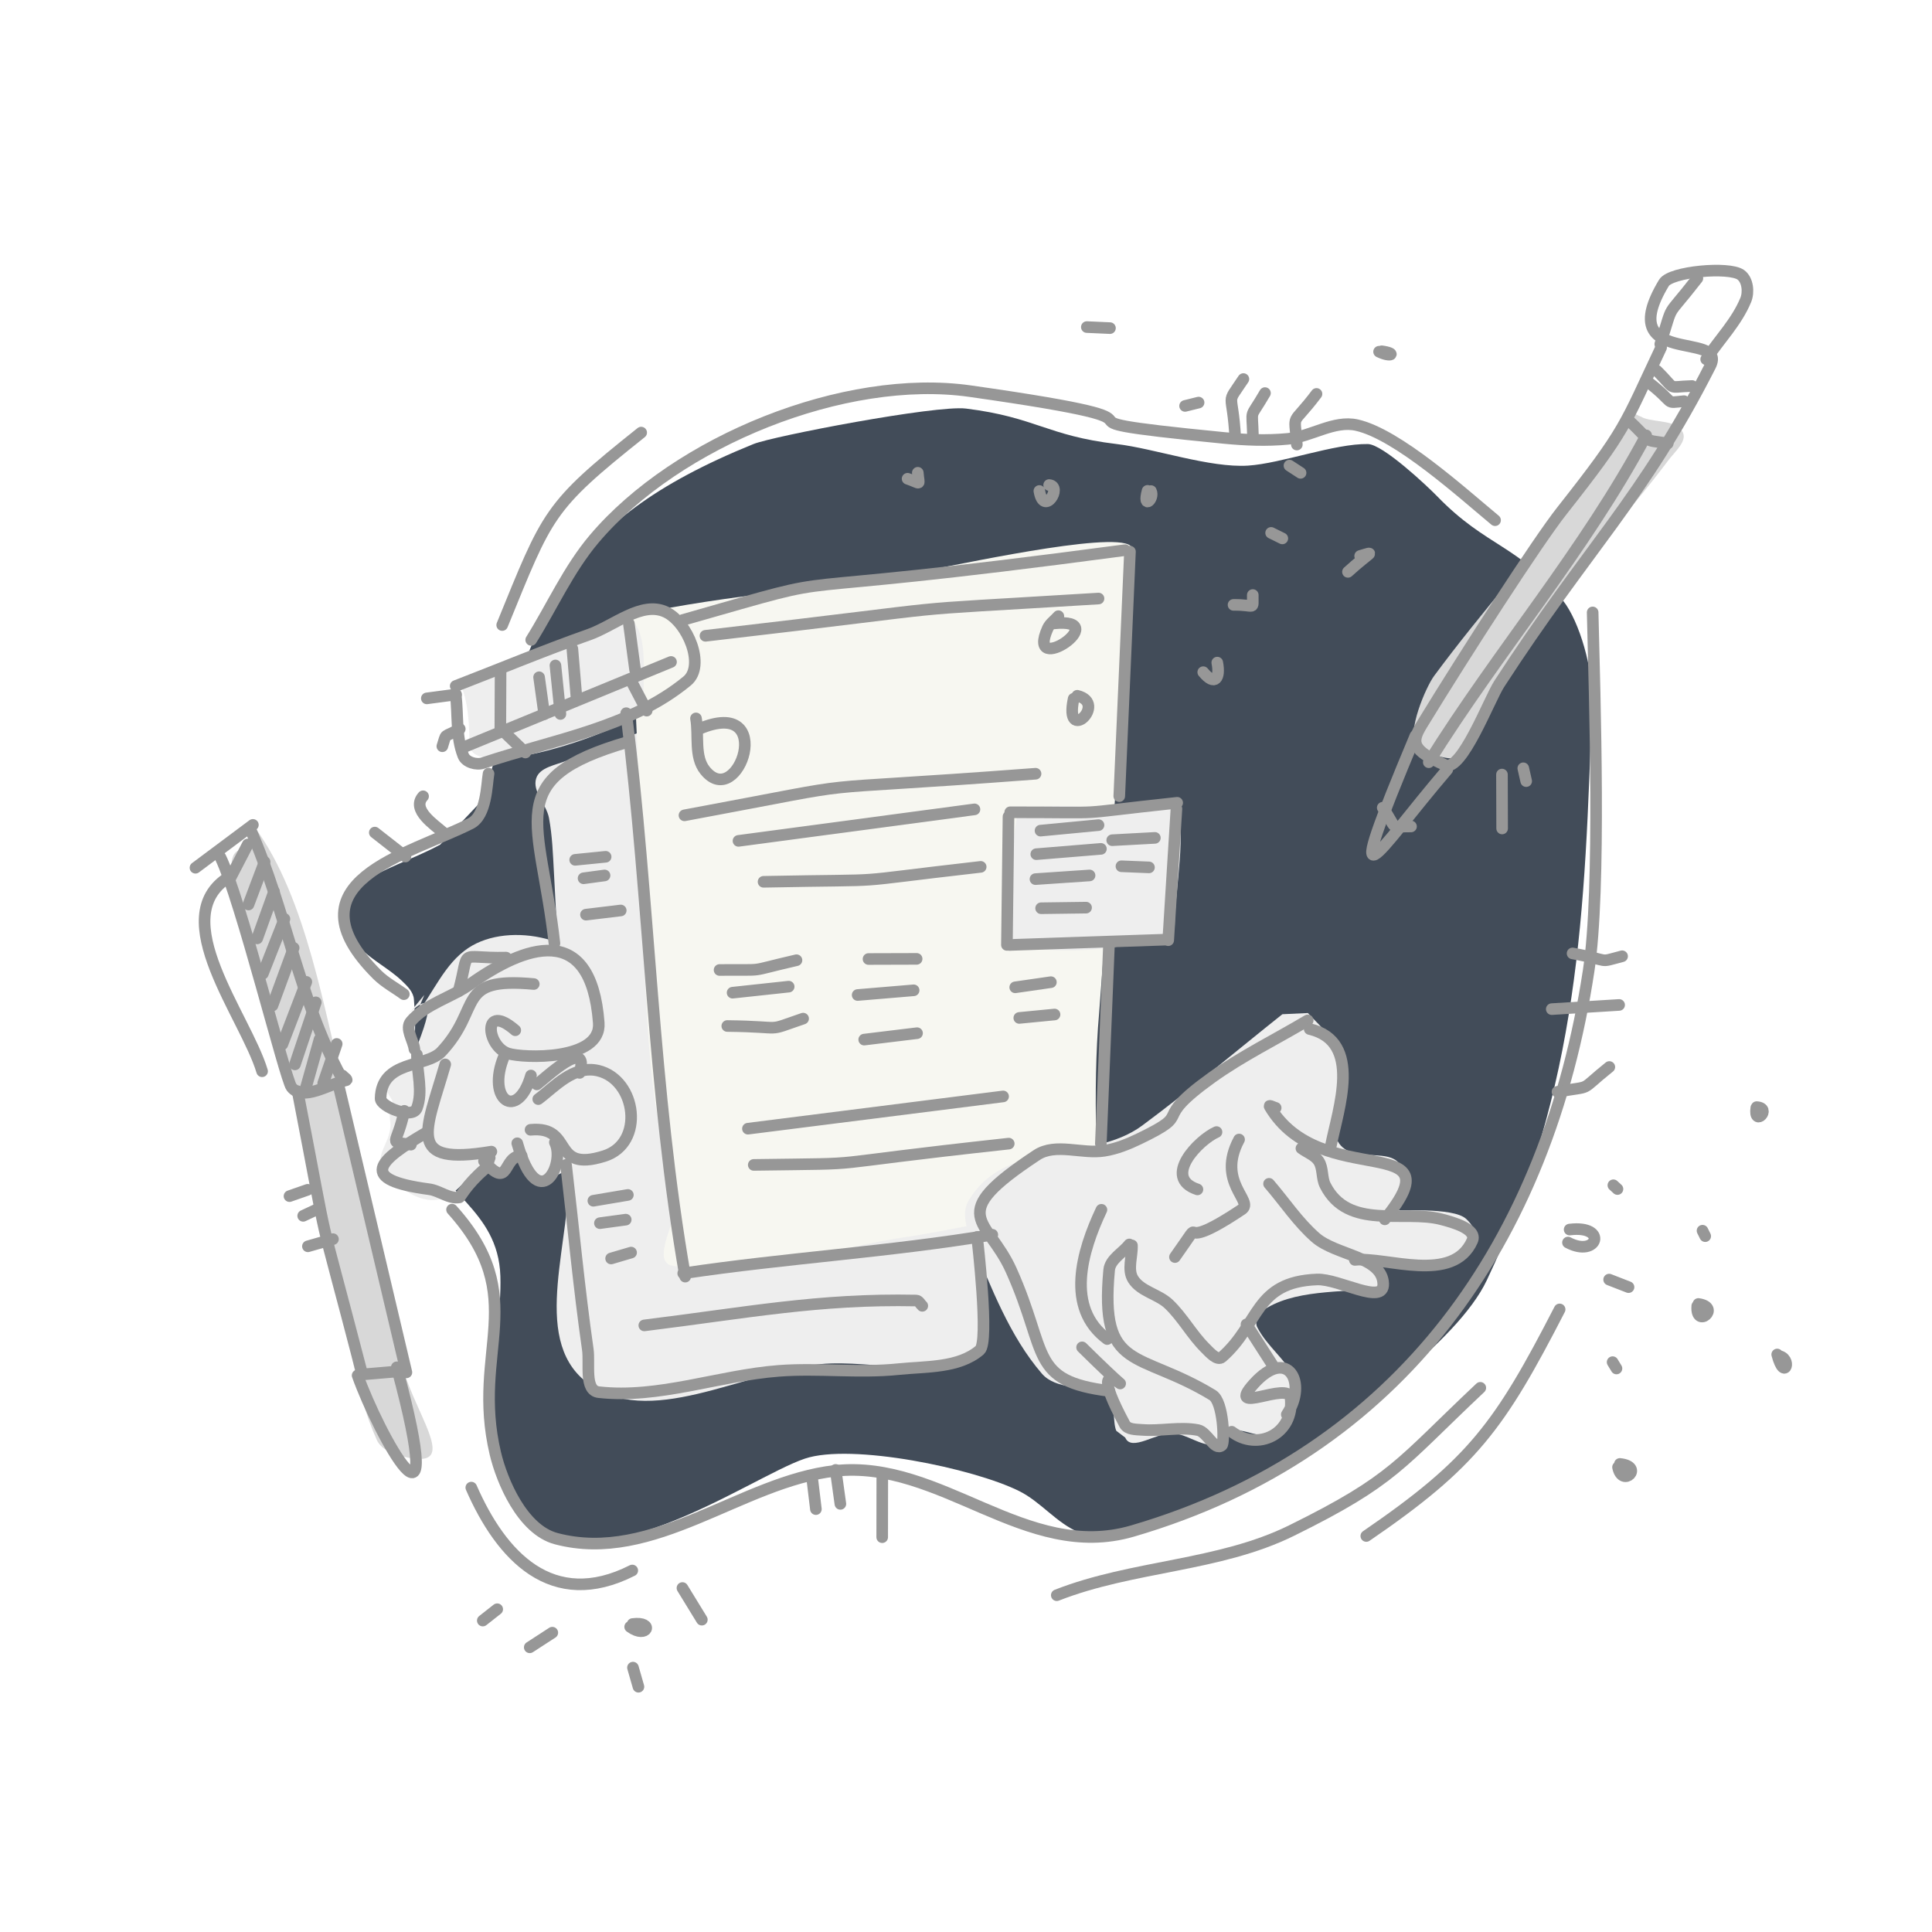
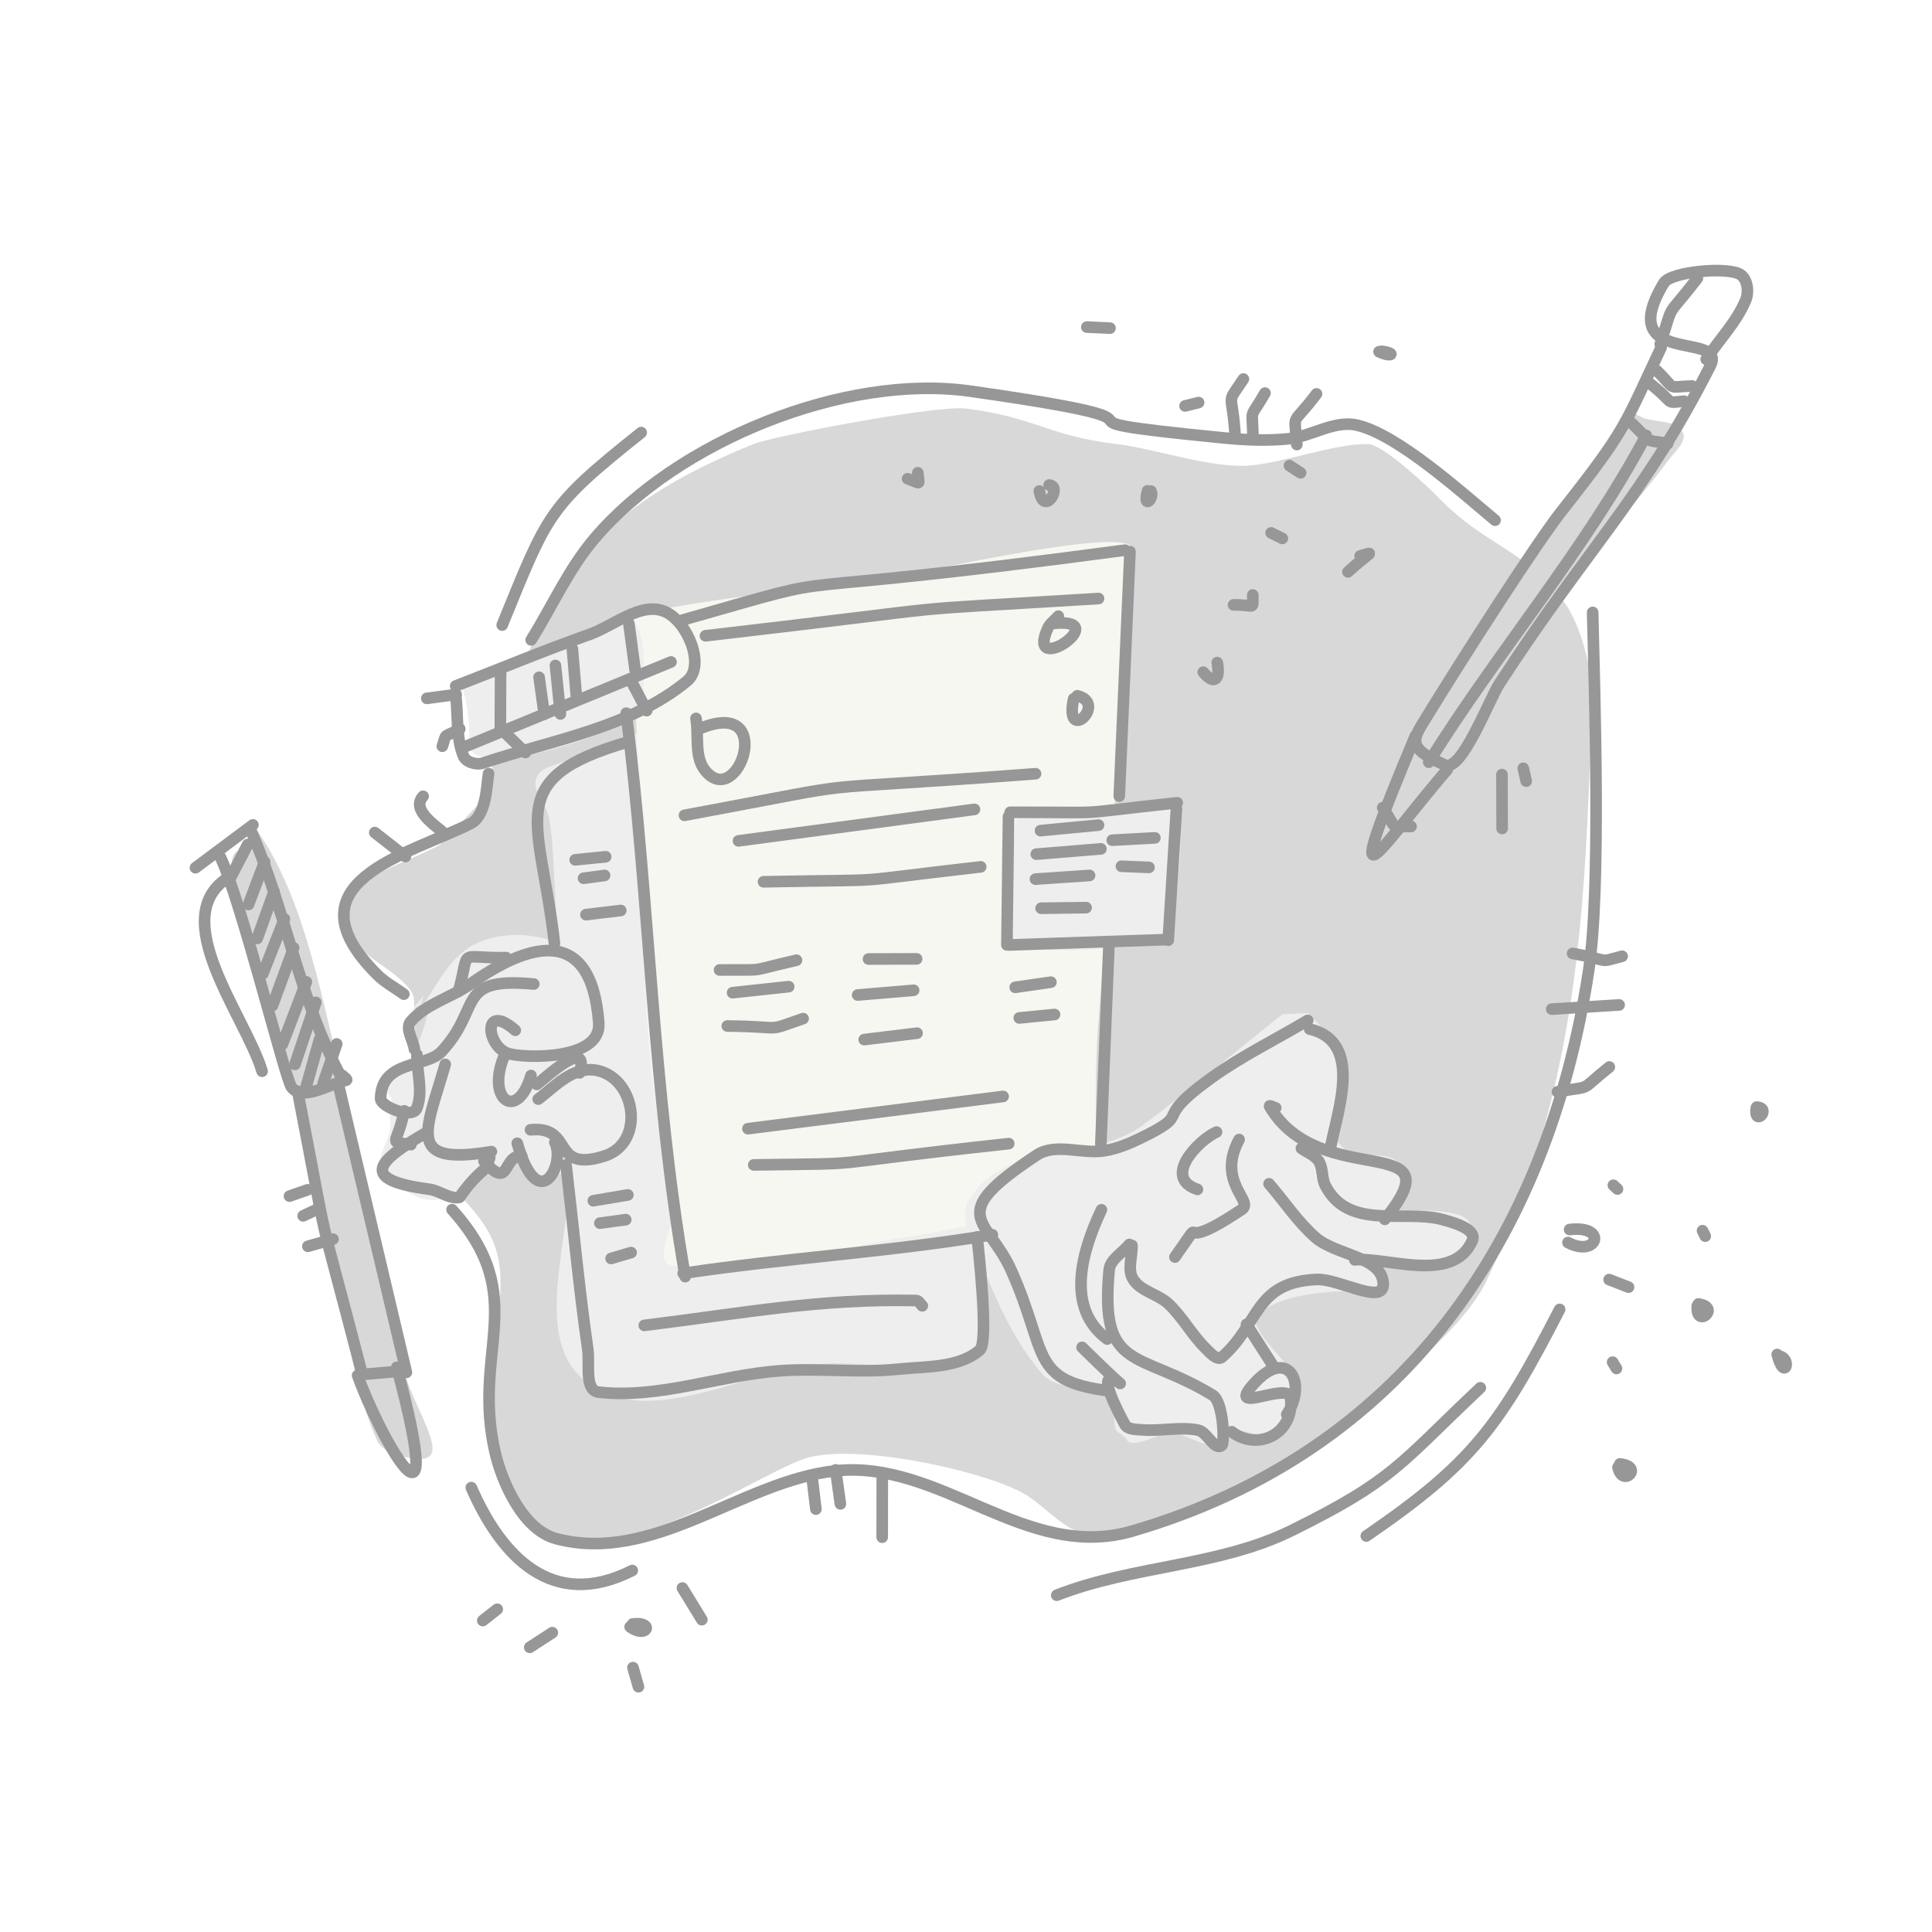
<svg xmlns="http://www.w3.org/2000/svg" width="500px" height="500px" viewBox="0 0 500 500" version="1.1">
  <defs />
  <g id="home-1-content-that-kills" stroke="none" stroke-width="1" fill="none" fill-rule="evenodd">
    <g id="Fill" transform="translate(59, 105)">
-       <path d="M66.094,101.799 C79.668,53.581 84.983,30.618 136,9.918 C141.033,7.876 183.262,-0.221 191,0.738 C209.127,2.987 211.862,7.755 230,9.918 C239.859,11.094 254.091,16.133 264,15.5 C272.593,14.951 286.391,9.769 295,9.918 C298.894,9.986 310.35,20.768 313,23.5 C325.776,36.673 334.08,36.007 345.479,50.389 C349.903,55.971 353.255,68.449 353.016,75.959 C351.232,131.881 349.617,175.919 325.766,226.363 C318.067,242.645 288.572,262.706 280.066,268.535 C272.374,273.807 237.19,298.687 220.174,291.553 C214.41,289.136 210.352,283.668 204.756,280.885 C192.919,274.997 161.36,268.439 149.287,272.496 C134.644,277.417 92.389,308.36 74.898,285.717 C62.619,269.819 71.061,242.339 70.496,225.242 C69.917,207.698 54.191,203.739 49.408,188.404 C44.161,171.582 49.745,174.957 48.119,153.596 C47.977,151.726 46.408,150.174 45.049,148.881 C41.711,145.705 37.443,143.595 34.184,140.338 C18.925,125.09 41.993,120.682 54.928,113.588 L66.094,101.799 Z" id="Path-1545" fill="#424C59" />
+       <path d="M66.094,101.799 C79.668,53.581 84.983,30.618 136,9.918 C141.033,7.876 183.262,-0.221 191,0.738 C209.127,2.987 211.862,7.755 230,9.918 C239.859,11.094 254.091,16.133 264,15.5 C272.593,14.951 286.391,9.769 295,9.918 C298.894,9.986 310.35,20.768 313,23.5 C325.776,36.673 334.08,36.007 345.479,50.389 C349.903,55.971 353.255,68.449 353.016,75.959 C351.232,131.881 349.617,175.919 325.766,226.363 C318.067,242.645 288.572,262.706 280.066,268.535 C272.374,273.807 237.19,298.687 220.174,291.553 C214.41,289.136 210.352,283.668 204.756,280.885 C192.919,274.997 161.36,268.439 149.287,272.496 C134.644,277.417 92.389,308.36 74.898,285.717 C62.619,269.819 71.061,242.339 70.496,225.242 C69.917,207.698 54.191,203.739 49.408,188.404 C44.161,171.582 49.745,174.957 48.119,153.596 C47.977,151.726 46.408,150.174 45.049,148.881 C41.711,145.705 37.443,143.595 34.184,140.338 C18.925,125.09 41.993,120.682 54.928,113.588 L66.094,101.799 Z" id="Path-1545" fill="#D8D8D8" />
      <path d="M119.082,79.844 C108.624,83.838 98.021,87.472 87.707,91.826 C84.885,93.018 80.677,93.522 79.762,96.445 C78.694,99.858 82.405,103.137 83.068,106.65 C83.946,111.297 84.093,116.058 84.357,120.779 C85.775,146.069 86.518,171.396 88.115,196.676 C89.295,215.352 77.985,241.054 92.689,252.629 C108.625,265.172 133.167,249.95 153.355,248.029 C167.385,246.695 185.557,253.033 195.316,242.867 C199.734,238.266 184.654,178.246 184.17,174.354 C180.802,147.251 187.366,119.498 186.104,92.271 C185.88,87.452 187.932,79.997 183.527,78.027 L181.25,75.379 C179.886,74.769 178.268,74.85 176.783,75.012 L157.328,78.24 C146.653,79.4 135.91,79.825 125.201,80.617 L119.082,79.844 Z" id="Path-1547" fill="#EEEEEE" />
      <path d="M103,54.5 C132.907,48.161 151.447,48.107 181.5,42.5 C192.883,40.376 234,31.5 234,37.111 C234,42.723 225.865,152.46 225.457,157.113 C224.544,167.52 224.479,177.998 224.662,188.443 C224.759,193.945 229.215,200.207 226.295,204.871 C225.76,205.725 182.21,214.225 176.367,215.018 C155.976,217.785 135.339,226.312 115.1,222.594 C108.981,221.47 116.864,210.148 116.195,203.963 C115.309,195.767 111.588,188.07 110.482,179.9 C108.752,167.119 108.074,154.198 107.713,141.305 C106.007,80.399 104.436,51.464 103,54.5 Z" id="Path-1546" fill="#F7F7F1" />
      <path d="M48.52,157.906 C53.079,152.05 56.01,144.436 62.197,140.338 C72.963,133.206 92.874,137.889 98.146,149.924 C127.065,215.931 73.188,101.29 93.143,164.67 C93.966,167.285 112.66,175.911 107.338,183.92 C102.871,190.641 98.006,196.152 89.707,193.352 C87.265,192.528 84.173,186.152 83.564,188.656 C82.934,191.251 89.614,191.302 89.557,193.971 C89.464,198.3 82.205,201.368 78.756,199.246 C76.713,197.989 76.3,194.007 73.902,193.932 C71.811,193.866 72.109,198.2 70.166,198.977 C68.588,199.607 66.86,196.606 65.334,197.354 C59.975,199.978 56.788,212.033 42.957,201.045 C35.118,194.817 42.929,191.489 41.969,185.002 C41.721,183.326 41.895,181.503 42.592,179.959 L39.586,174.816 C41.106,171.447 46.685,171.135 48.111,167.725 C60.267,138.67 36.911,169.463 50.816,152.494" id="Path-1549" fill="#EEEEEE" />
      <path d="M279.475,157.172 C282.262,160.236 289.582,166.659 289.719,172.053 C289.874,178.191 284.286,184.885 287.184,190.299 C291.031,197.489 304.344,189.746 304.105,200.02 C304.04,202.826 299.574,206.389 301.787,208.117 C302.339,208.548 317.062,207.297 320.449,210.457 C327.709,217.231 315.424,222.464 310.721,222.748 C306.508,223.003 302.074,220.825 298.072,222.168 C293.363,223.748 302.036,227.418 297.062,228.256 C288.485,229.7 275.509,228.485 267.406,234.461 C266.293,235.282 265.749,237.247 266.375,238.48 C268.832,243.318 273.589,246.728 276.082,251.547 C276.923,253.172 276.7,255.355 275.975,257.035 C269.079,273.011 266.045,263.188 257.248,265.404 C255.923,265.738 256.574,268.903 255.209,268.959 C251.534,269.111 248.265,266.231 244.6,265.926 C240.467,265.582 233.817,270.869 232.209,267.047 L229.891,265.287 C228.759,262.599 230.16,257.71 226.498,255.934 C221.466,253.491 214.277,254.721 210.627,250.482 C202.283,240.792 197.646,228.365 192.631,216.602 C191.22,213.292 189.789,208.965 191.602,205.857 C201.22,189.362 223.293,196.151 236.568,186.316 C248.989,177.115 260.778,167.092 272.883,157.48 L279.475,157.172 Z" id="Path-1548" fill="#EEEEEE" />
      <path d="M201.451,134.887 C201.451,145.915 245,139.5 245,134.887 C245,125.516 248.5,108.371 245,104.389 C242.582,101.637 236.636,104.73 232.5,104.389 C223.176,103.618 213.297,103.076 204.5,104.389 C202.467,116.796 201.451,126.962 201.451,134.887 Z" id="Path-1550" fill="#EEEEEE" />
      <path d="M62.5,87.5 C62.5,98.528 107.5,82.613 107.5,78 C107.5,68.629 108.5,59.982 105,56 C102.582,53.249 87.164,64.342 83.028,64 C73.703,63.229 68.297,69.688 59.5,71 C61.5,74.076 62.5,79.576 62.5,87.5 Z" id="Path-1550-Copy" fill="#EEEEEE" />
      <path d="M362.959,1.588 C358.872,8.16 355.315,15.092 350.697,21.303 C338.35,37.908 324.42,53.3 312.129,69.947 C310.093,72.705 304.955,84.342 307.469,88.502 C307.476,88.515 317.352,93.269 319.408,90.318 C327.275,79.028 332.516,66.049 340.41,54.777 C350.354,40.58 362.399,27.963 372.795,14.094 C374.436,11.904 377.806,9.091 376.424,6.729 C374.637,3.675 369.752,4.37 366.416,3.191 L362.959,1.588 Z" id="Path-1551" fill="#D8D8D8" />
      <path d="M6.846,108.988 C20.466,127.421 24.996,157.557 30.5,178.5 C36.445,201.12 40.284,221.951 44.254,245 C46.86,260.129 62.424,276.72 44.254,271.666 C42.009,271.041 39.477,269.79 38.521,267.664 C32.443,254.137 31.197,238.862 27.5,224.5 C9.395,154.164 26.448,207.215 8.736,152.533 C-4.482,111.722 2.467,115.854 4.377,114.498 L6.846,108.988 Z" id="Path-1552" fill="#D8D8D8" />
      <path d="M117.613,305.977 C119.288,308.708 120.962,311.44 122.637,314.172" id="Path-1573" stroke="#979797" stroke-width="3" stroke-linecap="round" stroke-linejoin="round" />
      <path d="M104.082,316.027 C108.464,319.239 110.426,314.532 104.727,315.293" id="Path-1574" stroke="#979797" stroke-width="3" stroke-linecap="round" stroke-linejoin="round" />
      <path d="M83.938,317.535 C81.991,318.798 80.044,320.061 78.098,321.324" id="Path-1575" stroke="#979797" stroke-width="3" stroke-linecap="round" stroke-linejoin="round" />
      <path d="M69.68,311.465 C68.435,312.444 67.19,313.423 65.945,314.402" id="Path-1576" stroke="#979797" stroke-width="3" stroke-linecap="round" stroke-linejoin="round" />
      <path d="M104.812,326.578 C105.285,328.228 105.758,329.878 106.23,331.527" id="Path-1577" stroke="#979797" stroke-width="3" stroke-linecap="round" stroke-linejoin="round" />
      <path d="M346.789,216.57 C354.414,220.611 357.201,212.001 347.219,213.207" id="Path-1578" stroke="#979797" stroke-width="3" stroke-linecap="round" stroke-linejoin="round" />
      <path d="M357.441,226.156 C359.116,226.807 360.79,227.459 362.465,228.11" id="Path-1579" stroke="#979797" stroke-width="3" stroke-linecap="round" stroke-linejoin="round" />
      <path d="M358.537,201.744 C358.892,202.07 359.246,202.395 359.601,202.721" id="Path-1580" stroke="#979797" stroke-width="3" stroke-linecap="round" stroke-linejoin="round" />
      <path d="M358.344,247.521 C358.677,248.068 359.01,248.616 359.343,249.163" id="Path-1581" stroke="#979797" stroke-width="3" stroke-linecap="round" stroke-linejoin="round" />
      <path d="M381.611,213.505 C381.844,213.975 382.077,214.446 382.31,214.916" id="Path-1582" stroke="#979797" stroke-width="3" stroke-linecap="round" stroke-linejoin="round" />
      <path d="M380.248,232.986 C379.79,239.008 386.531,233.332 380.549,232.465" id="Path-1583" stroke="#979797" stroke-width="3" stroke-linecap="round" stroke-linejoin="round" />
      <path d="M395.527,181.702 C394.792,186.823 399.663,181.77 395.635,181.519" id="Path-1584" stroke="#979797" stroke-width="3" stroke-linecap="round" stroke-linejoin="round" />
      <path d="M359.74,274.714 C360.855,280.134 366.59,274.525 360.223,273.863" id="Path-1585" stroke="#979797" stroke-width="3" stroke-linecap="round" stroke-linejoin="round" />
      <path d="M400.938,245.54 C402.863,252.94 405.013,246.23 401.046,245.878" id="Path-1587" stroke="#979797" stroke-width="3" stroke-linecap="round" stroke-linejoin="round" />
    </g>
    <g id="Lines" transform="translate(50, 70)" stroke="#979797" stroke-linecap="round" stroke-linejoin="round" stroke-width="3">
      <path d="M362.178,88.494 C362.701,110.432 364.365,159.991 361.146,181.188 C350.541,251.034 312.663,305.906 243.059,326.238 C215.401,334.317 193.588,307.633 166.115,310.66 C141.946,313.323 119.183,334.862 93.961,328.209 C85.156,325.887 79.873,313.228 78.197,306.156 C71.845,279.349 87.534,265.889 66.988,243.055" id="Path-907" />
      <path d="M54.512,187.295 C52.229,185.626 49.668,184.283 47.662,182.289 C23.495,158.263 55.757,151.208 71.799,143.133 C75.929,141.054 75.941,133.06 76.438,130.223" id="Path-908" />
      <path d="M376.029,42.67 C360.142,72.485 337.734,98.454 319.766,127.266" id="Path-916" />
      <path d="M57.904,202.932 C57.897,207.551 59.525,212.472 57.883,216.789 C56.757,219.749 48.461,216.404 48.498,214.295 C48.675,204.296 60.336,206.345 64.24,202.178 C74.942,190.758 67.645,182.788 88.141,184.666" id="Path-917" />
      <path d="M57.26,201.539 C56.945,199.143 54.743,196.186 56.314,194.35 C60.245,189.758 66.743,188.207 71.67,184.705 C85.614,174.793 102.964,168.18 104.955,194.697 C105.698,204.594 85.315,203.874 81.527,202.641 C75.801,200.776 74.803,189.181 83.352,196.631" id="Path-918" />
      <path d="M80.455,203.355 C75.733,214.769 83.968,220.285 87.414,208.342" id="Path-919" />
      <path d="M88.936,210.643 C90.929,209.19 102.681,197.975 100.016,207.666" id="Path-920" />
      <path d="M89.301,214.449 C93.507,211.324 98.432,205.593 104.783,207.086 C114.717,209.422 116.97,225.87 106.373,229.197 C92.35,233.601 98.778,221.286 87.303,222.393" id="Path-921" />
      <path d="M83.867,225.873 C89.268,244.993 96.479,231.383 93.596,225.641" id="Path-922" />
      <path d="M85.006,229.1 C79.926,229.1 82.112,238.282 75.256,230.492" id="Path-923" />
      <path d="M77.168,228.037 C54.806,231.767 60.192,222.927 65.227,205.463" id="Path-924" />
      <path d="M60.525,222.992 C47.579,230.506 42.595,235.313 61.104,237.777 C63.765,238.132 66.233,240.346 68.879,239.885 C69.22,239.825 70.522,236.761 75.492,232.482 C76.276,231.808 76.323,230.588 76.738,229.641" id="Path-925" />
      <path d="M68.664,186.561 C71.858,174.844 68.045,178.125 80.969,177.824" id="Path-926" />
      <path d="M54.641,217.484 C52.685,226.808 50.168,225.227 56.336,226.24" id="Path-927" />
      <path d="M112.062,114.568 C118.183,163.446 118.838,211.726 127.332,260.391" id="Path-928" />
      <path d="M126.73,90.447 C176.162,76.345 138.783,86.052 241.168,72.377" id="Path-929" />
      <path d="M242.436,72.764 C241.512,93.855 240.589,114.947 239.666,136.039" id="Path-930" />
      <path d="M236.98,174.965 C236.286,191.966 235.592,208.967 234.898,225.969" id="Path-931" />
      <path d="M126.816,259.541 C153.543,255.544 180.158,254.011 206.809,249.549" id="Path-932" />
      <path d="M288.434,194.08 C280.137,199.027 271.388,203.284 263.545,208.922 C247.065,220.767 259.802,217.496 244.799,224.732 C241.936,226.113 238.918,227.327 235.779,227.824 C230.02,228.736 223.188,225.715 218.32,228.926 C194.161,244.862 205.593,245.104 211.727,258.807 C221.334,280.268 216.3,287.361 237.109,289.98" id="Path-933" />
      <path d="M230.045,278.693 C252.82,301.167 227.179,272.689 241.082,298.619 C241.827,300.009 244.019,299.927 245.592,300.051 C250.395,300.428 255.315,299.19 260.045,300.107 C262.439,300.572 264.348,305.627 266.209,304.051 C266.976,303.402 266.63,292.771 263.824,291.062 C244.594,279.35 234.577,285.252 237.045,258.689 C237.305,255.889 240.524,254.27 242.264,252.061" id="Path-934" />
      <path d="M268.764,300.533 C275.44,305.659 284.97,301.157 284.01,291.816 C283.545,287.292 266.905,296.572 274.455,288.164 C283.321,278.29 288.452,287.967 283.023,296.068" id="Path-935" />
      <path d="M279.199,283.041 C276.995,279.607 274.79,276.174 272.586,272.74" id="Path-936" />
      <path d="M242.951,252.312 C243.051,255.23 241.7,258.593 243.252,261.066 C245.247,264.245 249.771,264.914 252.486,267.504 C256.048,270.901 258.423,275.398 261.914,278.867 C263.084,280.029 265.034,282.293 266.273,281.205 C276.097,272.578 274.583,261.758 290.84,261.125 C296.56,260.902 308.18,267.947 307.977,262.227 C307.725,255.159 295.775,254.921 290.453,250.264 C285.843,246.229 282.436,240.999 278.428,236.367" id="Path-937" />
      <path d="M300.631,256.061 C308.878,255.21 326.036,262.348 331.018,251.094 C332.343,248.099 326.096,246.334 322.922,245.527 C313.163,243.047 298.866,248.449 292.965,236.754 C291.994,234.831 292.458,232.323 291.291,230.512 C290.283,228.947 288.299,228.296 286.803,227.188" id="Path-938" />
      <path d="M308.385,245.566 C327.436,222.138 291.666,238.647 278.578,216.344 C278.307,215.881 279.622,216.589 280.145,216.711" id="Path-939" />
      <path d="M294.447,226.434 C296.309,216.896 302.693,199.556 288.949,196.32" id="Path-940" />
      <path d="M235.049,243.094 C229.992,253.807 225.64,268.481 236.551,276.549" id="Path-941" />
      <path d="M254.074,255.326 C263.58,241.967 252.12,255.871 271.383,242.996 C274.622,240.831 264.718,235.963 270.674,224.906" id="Path-942" />
      <path d="M264.834,222.973 C260.259,224.981 250.667,234.754 259.895,237.816" id="Path-943" />
      <path d="M71.971,314.99 C79.682,332.628 92.823,346.987 113.631,336.443" id="Path-944" />
      <path d="M223.494,342.84 C243.169,335.115 265.428,335.4 284.268,326.104 C310.839,312.991 312.136,308.91 333.102,289.168" id="Path-945" />
      <path d="M303.596,327.514 C331.095,308.698 338.137,298.988 353.631,268.875" id="Path-946" />
      <path d="M269.688,43.463 C268.999,30.547 267.003,35.316 271.791,28.098" id="Path-947" />
      <path d="M274.262,42.807 C274.082,35.178 273.22,38.915 277.375,31.73" id="Path-948" />
      <path d="M285.621,45.047 C285,36.195 284.042,40.782 290.711,31.943" id="Path-949" />
      <path d="M231.27,14.646 C233.266,14.736 235.263,14.826 237.26,14.916" id="Path-950" />
      <path d="M256.695,35.055 C257.862,34.765 259.029,34.475 260.195,34.186" id="Path-951" />
      <path d="M306.902,21.023 C309.997,22.534 311.556,21.452 307.59,20.908" id="Path-952" />
      <path d="M356.98,176.742 C367.416,178.647 363.174,179.217 369.801,177.477" id="Path-953" />
      <path d="M351.592,191.16 C357.404,190.799 363.217,190.439 369.029,190.078" id="Path-954" />
      <path d="M353.072,212.557 C362.76,210.811 358.208,212.777 366.494,206.139" id="Path-955" />
      <path d="M160.23,312.883 C160.538,315.441 160.846,317.999 161.154,320.557" id="Path-956" />
      <path d="M166.266,310.41 C166.674,313.341 167.082,316.272 167.49,319.203" id="Path-957" />
      <path d="M178.334,312.496 C178.327,317.605 178.32,322.714 178.312,327.822" id="Path-958" />
      <path d="M7.053,151.869 C12.231,162.507 23.847,209.339 25.436,211.357 C28.381,215.099 34.965,210.621 39.607,209.561 C40.113,209.445 38.964,208.748 38.643,208.342" id="Path-960" />
      <path d="M14.762,144.543 C23.982,165.507 27.362,188.517 38.277,208.672" id="Path-961" />
      <path d="M9.137,157.049 C-7.251,167.392 13.591,193.039 17.832,207.24" id="Path-962" />
      <path d="M211.447,140.215 C239.409,140.215 225.001,140.934 254.654,137.76" id="Path-988" />
      <path d="M210.996,141.336 C210.86,152.404 210.724,163.471 210.588,174.539" id="Path-989" />
      <path d="M211.211,174.559 C224.604,174.102 237.997,173.645 251.391,173.188" id="Path-990" />
      <path d="M254.461,139.326 C253.753,150.658 253.044,161.99 252.336,173.322" id="Path-991" />
      <path d="M219.285,144.969 C224.289,144.492 229.293,144.016 234.297,143.539" id="Path-992" />
      <path d="M218.191,151.057 C223.768,150.6 229.344,150.143 234.92,149.686" id="Path-993" />
      <path d="M217.977,157.512 C222.644,157.196 227.311,156.88 231.979,156.564" id="Path-994" />
      <path d="M219.436,165.051 C223.316,164.999 227.196,164.947 231.076,164.895" id="Path-995" />
      <path d="M237.84,147.443 C241.52,147.243 245.199,147.044 248.879,146.844" id="Path-996" />
      <path d="M240.225,154.188 C242.601,154.285 244.977,154.382 247.354,154.479" id="Path-997" />
      <path d="M79.967,91.76 C91.827,62.78 91.69,61.268 115.938,41.955" id="Path-1038" />
      <path d="M87.475,95.607 C92.915,86.885 97.149,77.282 103.795,69.439 C125.219,44.157 168.634,26.623 201.055,31.229 C267.471,40.663 209.229,37.698 266.68,43.328 C272.195,43.869 277.786,44.107 283.303,43.578 C289.34,42.999 295.23,38.69 301.146,40.023 C311.715,42.405 328.479,57.631 336.924,64.627" id="Path-906" />
      <path d="M379.895,19.941 C370.286,40.259 371.105,40.781 354.189,62.23 C347.942,70.152 329.567,98.573 318,117.5 C315.189,122.1 315.241,124.147 324,128 C328.272,129.879 335.463,110.918 338,107 C360.759,71.857 375.098,59.16 392.607,24.715 C397.306,15.471 367.308,25.29 380.625,3.205 C382.384,0.288 397.459,-1.084 400.51,1.117 C402.305,2.412 402.638,5.583 401.799,7.631 C399.467,13.322 394.969,17.861 391.555,22.977" id="Path-909" />
      <path d="M389.279,2.025 C380.576,13.254 383.478,7.421 379.68,19.053" id="Path-910" />
      <path d="M316.309,120.424 C296.092,168.748 305.803,151.069 324.555,129.16" id="Path-911" />
      <path d="M307.848,139.035 C311.952,144.956 309.237,143.858 315.17,143.887" id="Path-912" />
      <path d="M371.541,38.844 C378.274,45.041 374.655,43.597 381.613,44.777" id="Path-913" />
      <path d="M376.738,29.045 C383.911,34.604 380.501,34.334 385.822,33.818" id="Path-914" />
      <path d="M378.799,25.953 C384.139,31.206 381.018,30.112 387.904,29.895" id="Path-915" />
      <path d="M0.588,154.574 C5.542,150.876 10.495,147.178 15.449,143.48" id="Path-959" />
      <path d="M27.023,212.4 C36.304,260.337 30.805,235.862 43.773,285.768" id="Path-963" />
      <path d="M37.654,211.029 C43.495,235.742 49.337,260.455 55.178,285.168" id="Path-964" />
      <path d="M44.633,285.631 C47.654,285.374 50.674,285.117 53.695,284.859" id="Path-965" />
      <path d="M42.551,285.961 C47.919,301.087 66.447,335.055 52.686,283.854" id="Path-966" />
      <path d="M24.92,239.557 C26.488,239.009 28.055,238.462 29.623,237.914" id="Path-967" />
      <path d="M28.463,244.658 C29.873,243.995 31.283,243.331 32.693,242.668" id="Path-968" />
      <path d="M29.688,252.543 C31.849,251.924 34.01,251.306 36.172,250.688" id="Path-969" />
      <path d="M130.123,115.92 C130.904,120.404 129.616,125.822 132.465,129.371 C141.066,140.086 151.215,110.038 130.982,118.627" id="Path-970" />
      <path d="M223.902,89.461 C222.986,90.511 221.727,91.341 221.154,92.611 C215.223,105.763 238.569,89.744 222.766,91.336" id="Path-971" />
      <path d="M227.854,110.838 C225.292,122.848 236.833,112.022 228.799,110.064" id="Path-972" />
      <path d="M127.139,141.008 C180.76,131.05 150.565,135.34 217.998,130.242" id="Path-973" />
      <path d="M141.119,147.617 C161.477,144.898 181.834,142.18 202.191,139.461" id="Path-974" />
      <path d="M147.604,158.209 C184.308,157.494 165.57,158.7 203.803,154.342" id="Path-975" />
      <path d="M136.223,181.033 C149.164,180.9 142.515,181.634 156.129,178.502" id="Path-976" />
      <path d="M139.594,186.908 C144.433,186.387 149.272,185.865 154.111,185.344" id="Path-977" />
      <path d="M138.219,195.529 C153.924,195.708 147.509,197.146 157.848,193.615" id="Path-978" />
      <path d="M174.77,178.191 C178.921,178.179 183.073,178.167 187.225,178.154" id="Path-979" />
      <path d="M171.957,187.508 C176.788,187.102 181.62,186.697 186.451,186.291" id="Path-980" />
      <path d="M173.652,199.047 C178.212,198.493 182.772,197.939 187.332,197.385" id="Path-981" />
      <path d="M212.736,185.518 C215.814,185.073 218.893,184.628 221.971,184.184" id="Path-982" />
      <path d="M213.789,193.441 C216.831,193.145 219.874,192.849 222.916,192.553" id="Path-983" />
      <path d="M143.566,222.104 C165.578,219.32 187.59,216.537 209.602,213.754" id="Path-984" />
      <path d="M145.07,231.477 C178.972,230.998 156.916,231.866 211.061,225.969" id="Path-985" />
      <path d="M112.449,122.027 C79.559,131.612 89.912,141.986 93.488,174.133" id="Path-986" />
      <path d="M96.494,231.457 C98.37,247.376 99.839,263.349 102.121,279.215 C102.664,282.986 101.169,289.862 104.955,290.289 C120.484,292.039 135.93,285.978 151.512,284.781 C161.805,283.991 172.21,285.396 182.479,284.336 C189.659,283.595 198.079,284.098 203.566,279.408 C206.05,277.286 202.968,251.126 202.879,250.127" id="Path-987" />
      <path d="M67.934,107.533 C79.423,103.107 90.786,98.34 102.4,94.254 C108.931,91.956 116.066,85.447 122.328,88.398 C127.957,91.052 132.625,102.276 127.826,106.238 C113.191,118.322 92.998,121.46 74.998,127.479 C73.283,128.052 70.576,127.284 69.908,125.604 C67.936,120.645 68.592,115.012 67.934,109.717" id="Path-998" />
      <path d="M69.629,123.535 C87.639,116.126 105.65,108.717 123.66,101.309" id="Path-999" />
      <path d="M79.551,103.59 C79.529,108.621 79.508,113.652 79.486,118.684" id="Path-1000" />
      <path d="M80.066,119.051 C82.035,120.951 84.004,122.852 85.973,124.752" id="Path-1001" />
      <path d="M112.75,91.375 C113.287,95.376 113.824,99.376 114.361,103.377" id="Path-1002" />
      <path d="M113.244,106.025 C114.618,108.654 115.993,111.282 117.367,113.91" id="Path-1003" />
      <path d="M89.516,105.271 C89.959,108.46 90.402,111.649 90.846,114.838" id="Path-1004" />
      <path d="M93.746,102.217 C94.175,106.404 94.604,110.592 95.033,114.779" id="Path-1005" />
      <path d="M98.127,97.908 C98.477,102.063 98.827,106.218 99.178,110.373" id="Path-1006" />
      <path d="M60.461,110.74 C62.988,110.406 65.514,110.071 68.041,109.736" id="Path-1007" />
      <path d="M68.986,118.645 C64.522,121.161 65.69,119.391 64.477,123.129" id="Path-1008" />
      <path d="M64.777,145.51 C62.567,143.531 56.33,139.556 59.494,136.078" id="Path-1009" />
      <path d="M54.92,151.676 C52.279,149.607 49.637,147.539 46.996,145.471" id="Path-1010" />
      <path d="M9.457,157.531 C11.01,154.536 12.564,151.54 14.117,148.545" id="Path-1011" />
      <path d="M14.311,164.084 C15.699,160.405 17.088,156.726 18.477,153.047" id="Path-1012" />
      <path d="M16.566,172.857 C18.02,168.818 19.473,164.779 20.926,160.74" id="Path-1013" />
      <path d="M18.025,182 C19.887,177.271 21.748,172.543 23.609,167.814" id="Path-1014" />
      <path d="M20.518,190.232 C22.343,185.259 24.169,180.286 25.994,175.312" id="Path-1015" />
      <path d="M23.072,200.283 C25.141,194.891 27.21,189.498 29.279,184.105" id="Path-1016" />
      <path d="M26.336,205.463 C28.133,200.109 29.93,194.756 31.727,189.402" id="Path-1017" />
      <path d="M29,212.092 C30.231,207.717 31.462,203.343 32.693,198.969" id="Path-1018" />
      <path d="M33.639,210.354 C34.805,206.958 35.972,203.563 37.139,200.168" id="Path-1019" />
      <path d="M261.398,103.957 C264.41,107.608 265.823,105.576 265.027,101.482" id="Path-1020" />
      <path d="M269.236,86.543 C275.007,86.475 274.147,88.131 274.219,83.992" id="Path-1021" />
      <path d="M184.883,53.9 C188.536,55.134 187.826,55.867 187.525,52.354" id="Path-1022" />
      <path d="M218.986,57.068 C220.14,63.802 225.064,55.854 221.52,55.523" id="Path-1023" />
      <path d="M246.988,57.031 C245.617,62.111 248.843,59.019 247.869,57.088" id="Path-1024" />
      <path d="M278.965,67.912 C279.931,68.389 280.897,68.865 281.863,69.342" id="Path-1025" />
      <path d="M298.85,78 C304.544,72.812 306.263,72.623 302.006,73.883" id="Path-1026" />
      <path d="M283.709,50.498 C284.669,51.123 285.628,51.748 286.588,52.373" id="Path-1027" />
      <path d="M338.707,130.455 C338.721,135.106 338.736,139.757 338.75,144.408" id="Path-1028" />
      <path d="M344.225,128.83 C344.475,129.938 344.726,131.046 344.977,132.154" id="Path-1029" />
      <path d="M103.559,240.754 C106.536,240.251 109.514,239.749 112.492,239.246" id="Path-1030" />
      <path d="M105.256,246.553 C107.482,246.25 109.709,245.947 111.936,245.645" id="Path-1031" />
      <path d="M108.154,255.693 C109.88,255.185 111.605,254.676 113.33,254.168" id="Path-1032" />
      <path d="M98.857,152.525 C101.484,152.262 104.111,151.998 106.738,151.734" id="Path-1033" />
      <path d="M101.025,157.299 C102.837,157.054 104.648,156.809 106.459,156.564" id="Path-1034" />
      <path d="M101.648,166.713 C104.648,166.352 107.647,165.99 110.646,165.629" id="Path-1035" />
      <path d="M116.744,273.012 C142.971,269.773 161.892,266.062 187.117,266.576 C187.811,266.59 188.163,267.49 188.686,267.947" id="Path-1036" />
      <path d="M132.572,94.545 C207.992,85.803 174.047,88.598 234.297,84.9" id="Path-1037" />
    </g>
  </g>
</svg>
